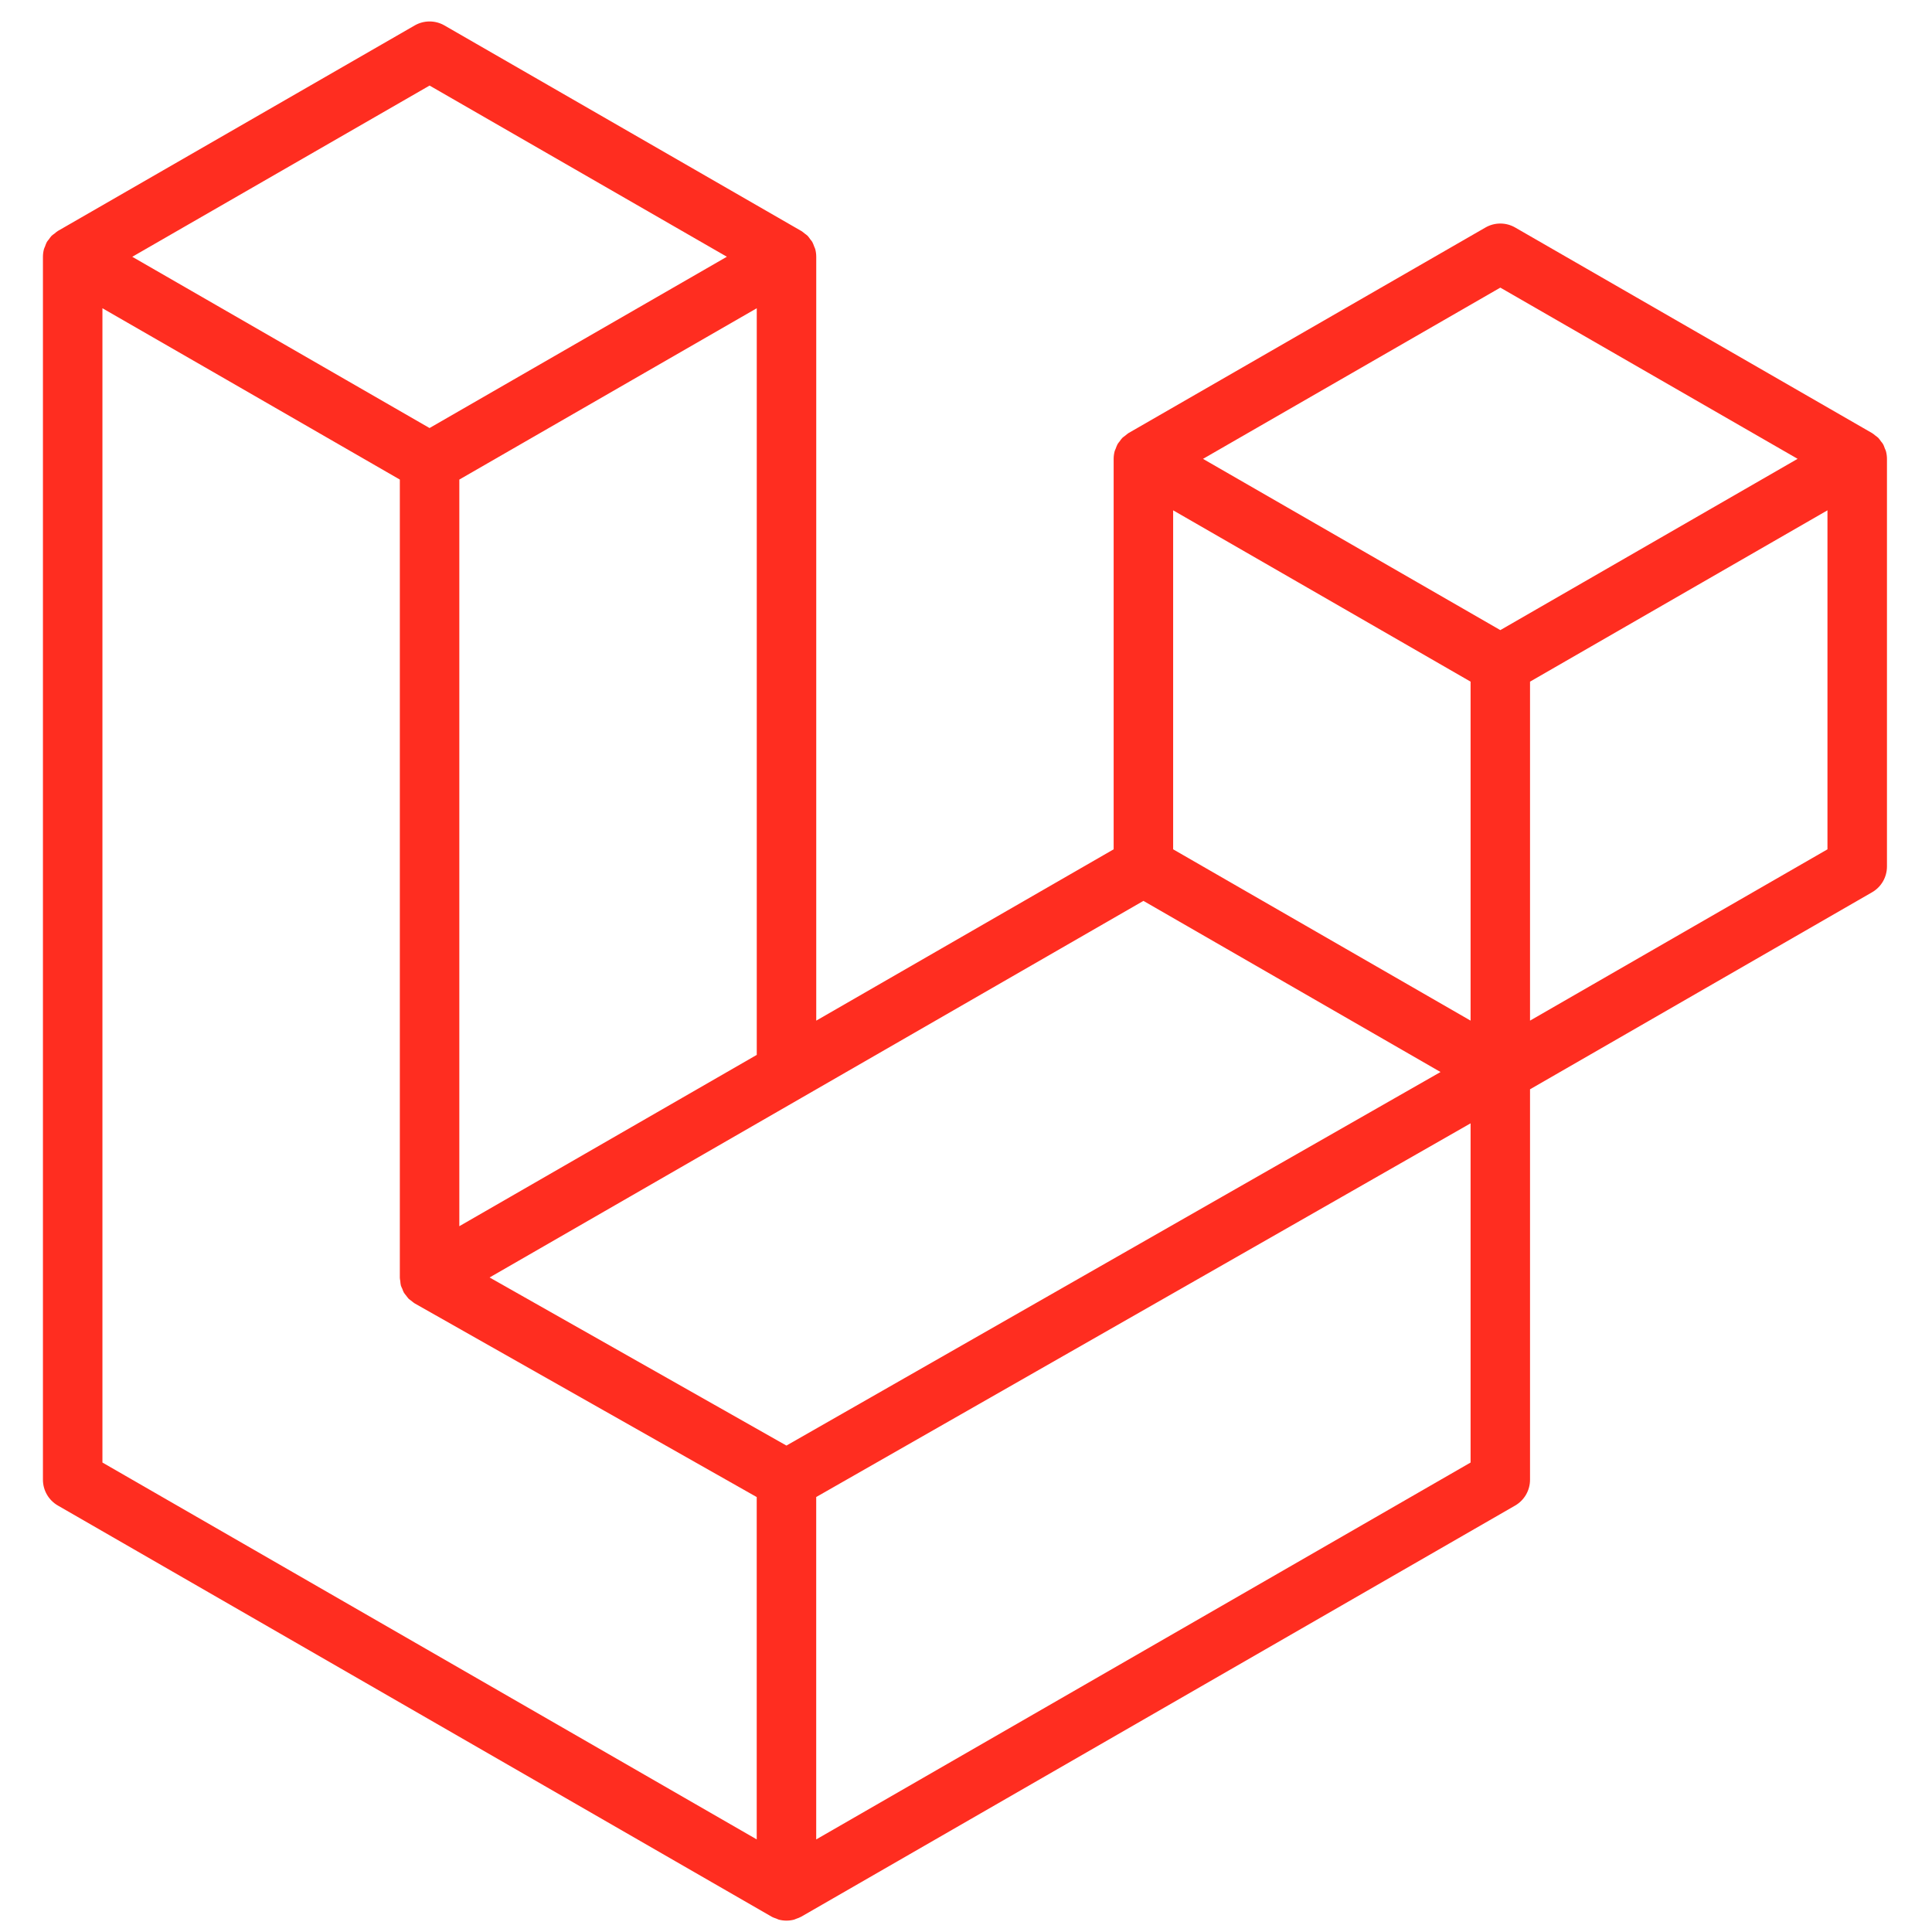
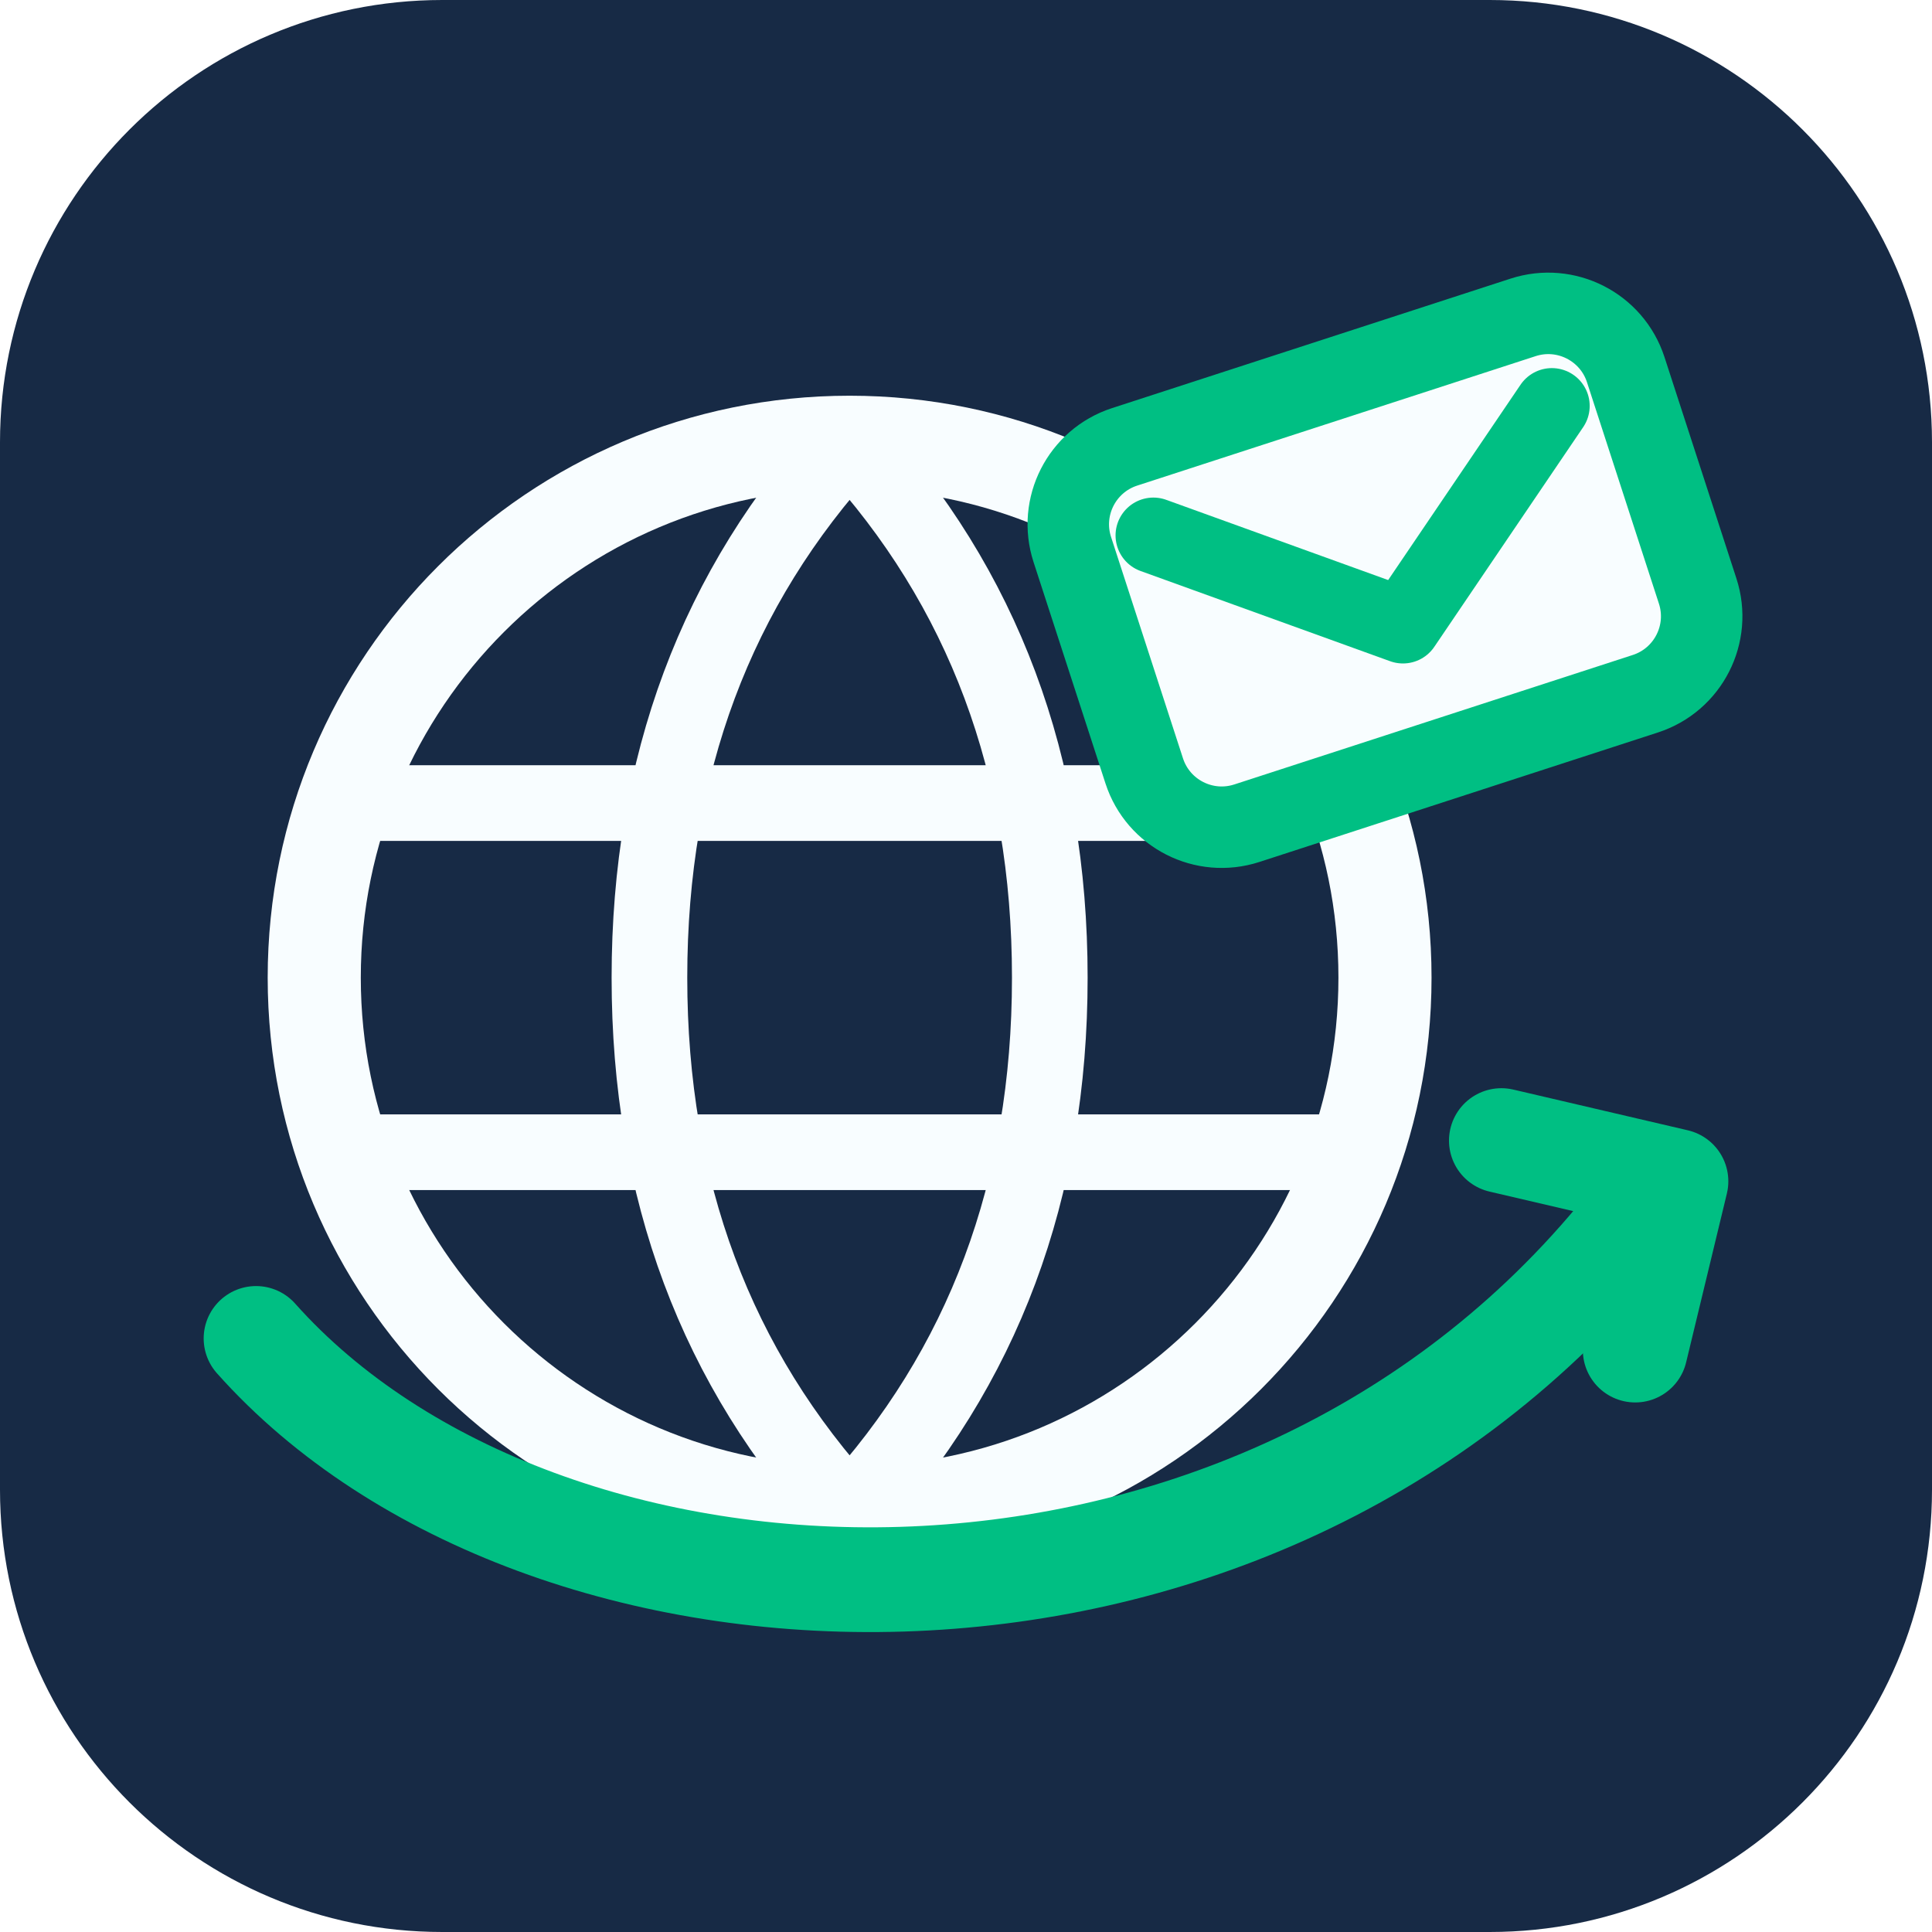
<svg xmlns="http://www.w3.org/2000/svg" width="166" height="166" viewBox="0 0 166 166" fill="none">
-   <path fill-rule="evenodd" clip-rule="evenodd" d="M162.041 38.759C162.099 38.977 162.129 39.201 162.13 39.426V74.452C162.13 74.902 162.011 75.344 161.786 75.733C161.561 76.122 161.237 76.444 160.847 76.668L131.462 93.594V127.141C131.462 128.054 130.977 128.897 130.186 129.357L68.847 164.683C68.707 164.763 68.554 164.814 68.401 164.868C68.343 164.887 68.289 164.922 68.228 164.938C67.8 165.051 67.349 165.051 66.92 164.938C66.85 164.919 66.786 164.881 66.719 164.855C66.579 164.804 66.432 164.76 66.298 164.683L4.972 129.357C4.583 129.133 4.259 128.81 4.034 128.421C3.808 128.032 3.69 127.591 3.689 127.141L3.689 22.063C3.689 21.834 3.721 21.61 3.779 21.393C3.798 21.32 3.843 21.253 3.868 21.179C3.916 21.045 3.961 20.908 4.031 20.783C4.079 20.7 4.149 20.633 4.206 20.557C4.28 20.454 4.347 20.349 4.433 20.26C4.506 20.186 4.602 20.132 4.685 20.068C4.778 19.992 4.861 19.909 4.966 19.848L35.633 2.185C36.022 1.961 36.462 1.844 36.91 1.844C37.358 1.844 37.798 1.961 38.186 2.185L68.851 19.848H68.857C68.959 19.912 69.045 19.992 69.138 20.065C69.221 20.129 69.313 20.186 69.387 20.257C69.476 20.349 69.54 20.454 69.616 20.557C69.671 20.633 69.744 20.7 69.789 20.783C69.862 20.911 69.904 21.045 69.955 21.179C69.98 21.253 70.025 21.32 70.044 21.396C70.103 21.614 70.133 21.838 70.133 22.063V87.694L95.686 72.974V39.423C95.686 39.2 95.718 38.973 95.775 38.759C95.798 38.683 95.839 38.615 95.865 38.542C95.916 38.408 95.96 38.271 96.031 38.146C96.079 38.063 96.149 37.996 96.203 37.92C96.279 37.818 96.343 37.712 96.433 37.623C96.506 37.549 96.599 37.495 96.681 37.431C96.777 37.355 96.86 37.272 96.962 37.211L127.633 19.548C128.021 19.324 128.461 19.206 128.91 19.206C129.358 19.206 129.798 19.324 130.186 19.548L160.85 37.211C160.959 37.275 161.042 37.355 161.137 37.428C161.217 37.492 161.31 37.549 161.383 37.62C161.473 37.712 161.536 37.818 161.613 37.92C161.67 37.996 161.741 38.063 161.785 38.146C161.859 38.271 161.9 38.408 161.951 38.542C161.98 38.615 162.021 38.683 162.041 38.759ZM157.018 72.974V43.848L146.287 50.028L131.462 58.568V87.694L157.021 72.974H157.018ZM126.354 125.663V96.518L111.771 104.85L70.13 128.626V158.046L126.354 125.663ZM8.801 26.485V125.663L65.018 158.043V128.629L35.649 112L35.64 111.994L35.627 111.988C35.528 111.93 35.445 111.847 35.353 111.777C35.273 111.713 35.18 111.662 35.11 111.592L35.104 111.582C35.021 111.502 34.963 111.403 34.893 111.314C34.829 111.228 34.753 111.154 34.702 111.065L34.699 111.055C34.641 110.96 34.606 110.845 34.565 110.736C34.523 110.64 34.469 110.551 34.443 110.449C34.411 110.328 34.405 110.197 34.392 110.072C34.379 109.976 34.354 109.881 34.354 109.785V109.778V41.205L19.532 32.662L8.801 26.485ZM36.913 7.35L11.364 22.063L36.907 36.777L62.453 22.06L36.907 7.35H36.913ZM50.2 99.174L65.022 90.637V26.485L54.291 32.665L39.466 41.205V105.357L50.2 99.174ZM128.91 24.713L103.363 39.426L128.91 54.14L154.453 39.423L128.91 24.713ZM126.354 58.568L111.529 50.028L100.798 43.848V72.974L115.619 81.511L126.354 87.694V58.568ZM67.571 124.205L105.042 102.803L123.772 92.109L98.245 77.405L68.854 94.334L42.066 109.762L67.571 124.205Z" fill="#FF2D20" />
+   <rect width="166" height="166" rx="38" fill="#172A45" />
+   <circle cx="73" cy="84" r="46" stroke="#F8FDFF" stroke-width="8" />
+   <path d="M29.5 69H116.5M29.5 99H116.5M73 38C61.5 50.5 55.8 65.8 55.8 84C55.8 102.2 61.5 117.5 73 130M73 38C84.5 50.5 90.2 65.8 90.2 84C90.2 102.2 84.5 117.5 73 130" stroke="#F8FDFF" stroke-width="6.5" stroke-linecap="round" />
+   <path d="M22 115C46.5 142.5 106.5 145.5 139 106.5" stroke="#00BF83" stroke-width="9" stroke-linecap="round" />
+   <path d="M129 98L144 101.5L140.5 116" stroke="#00BF83" stroke-width="9" stroke-linecap="round" stroke-linejoin="round" />
+   <g transform="rotate(-18 119 49)">
+     <rect x="94" y="32" width="50" height="34" rx="7" fill="#F8FDFF" stroke="#00BF83" stroke-width="7" />
+     <path d="M101 40L119 54L137 40" stroke="#00BF83" stroke-width="6.5" stroke-linecap="round" stroke-linejoin="round" />
+   </g>
</svg>
